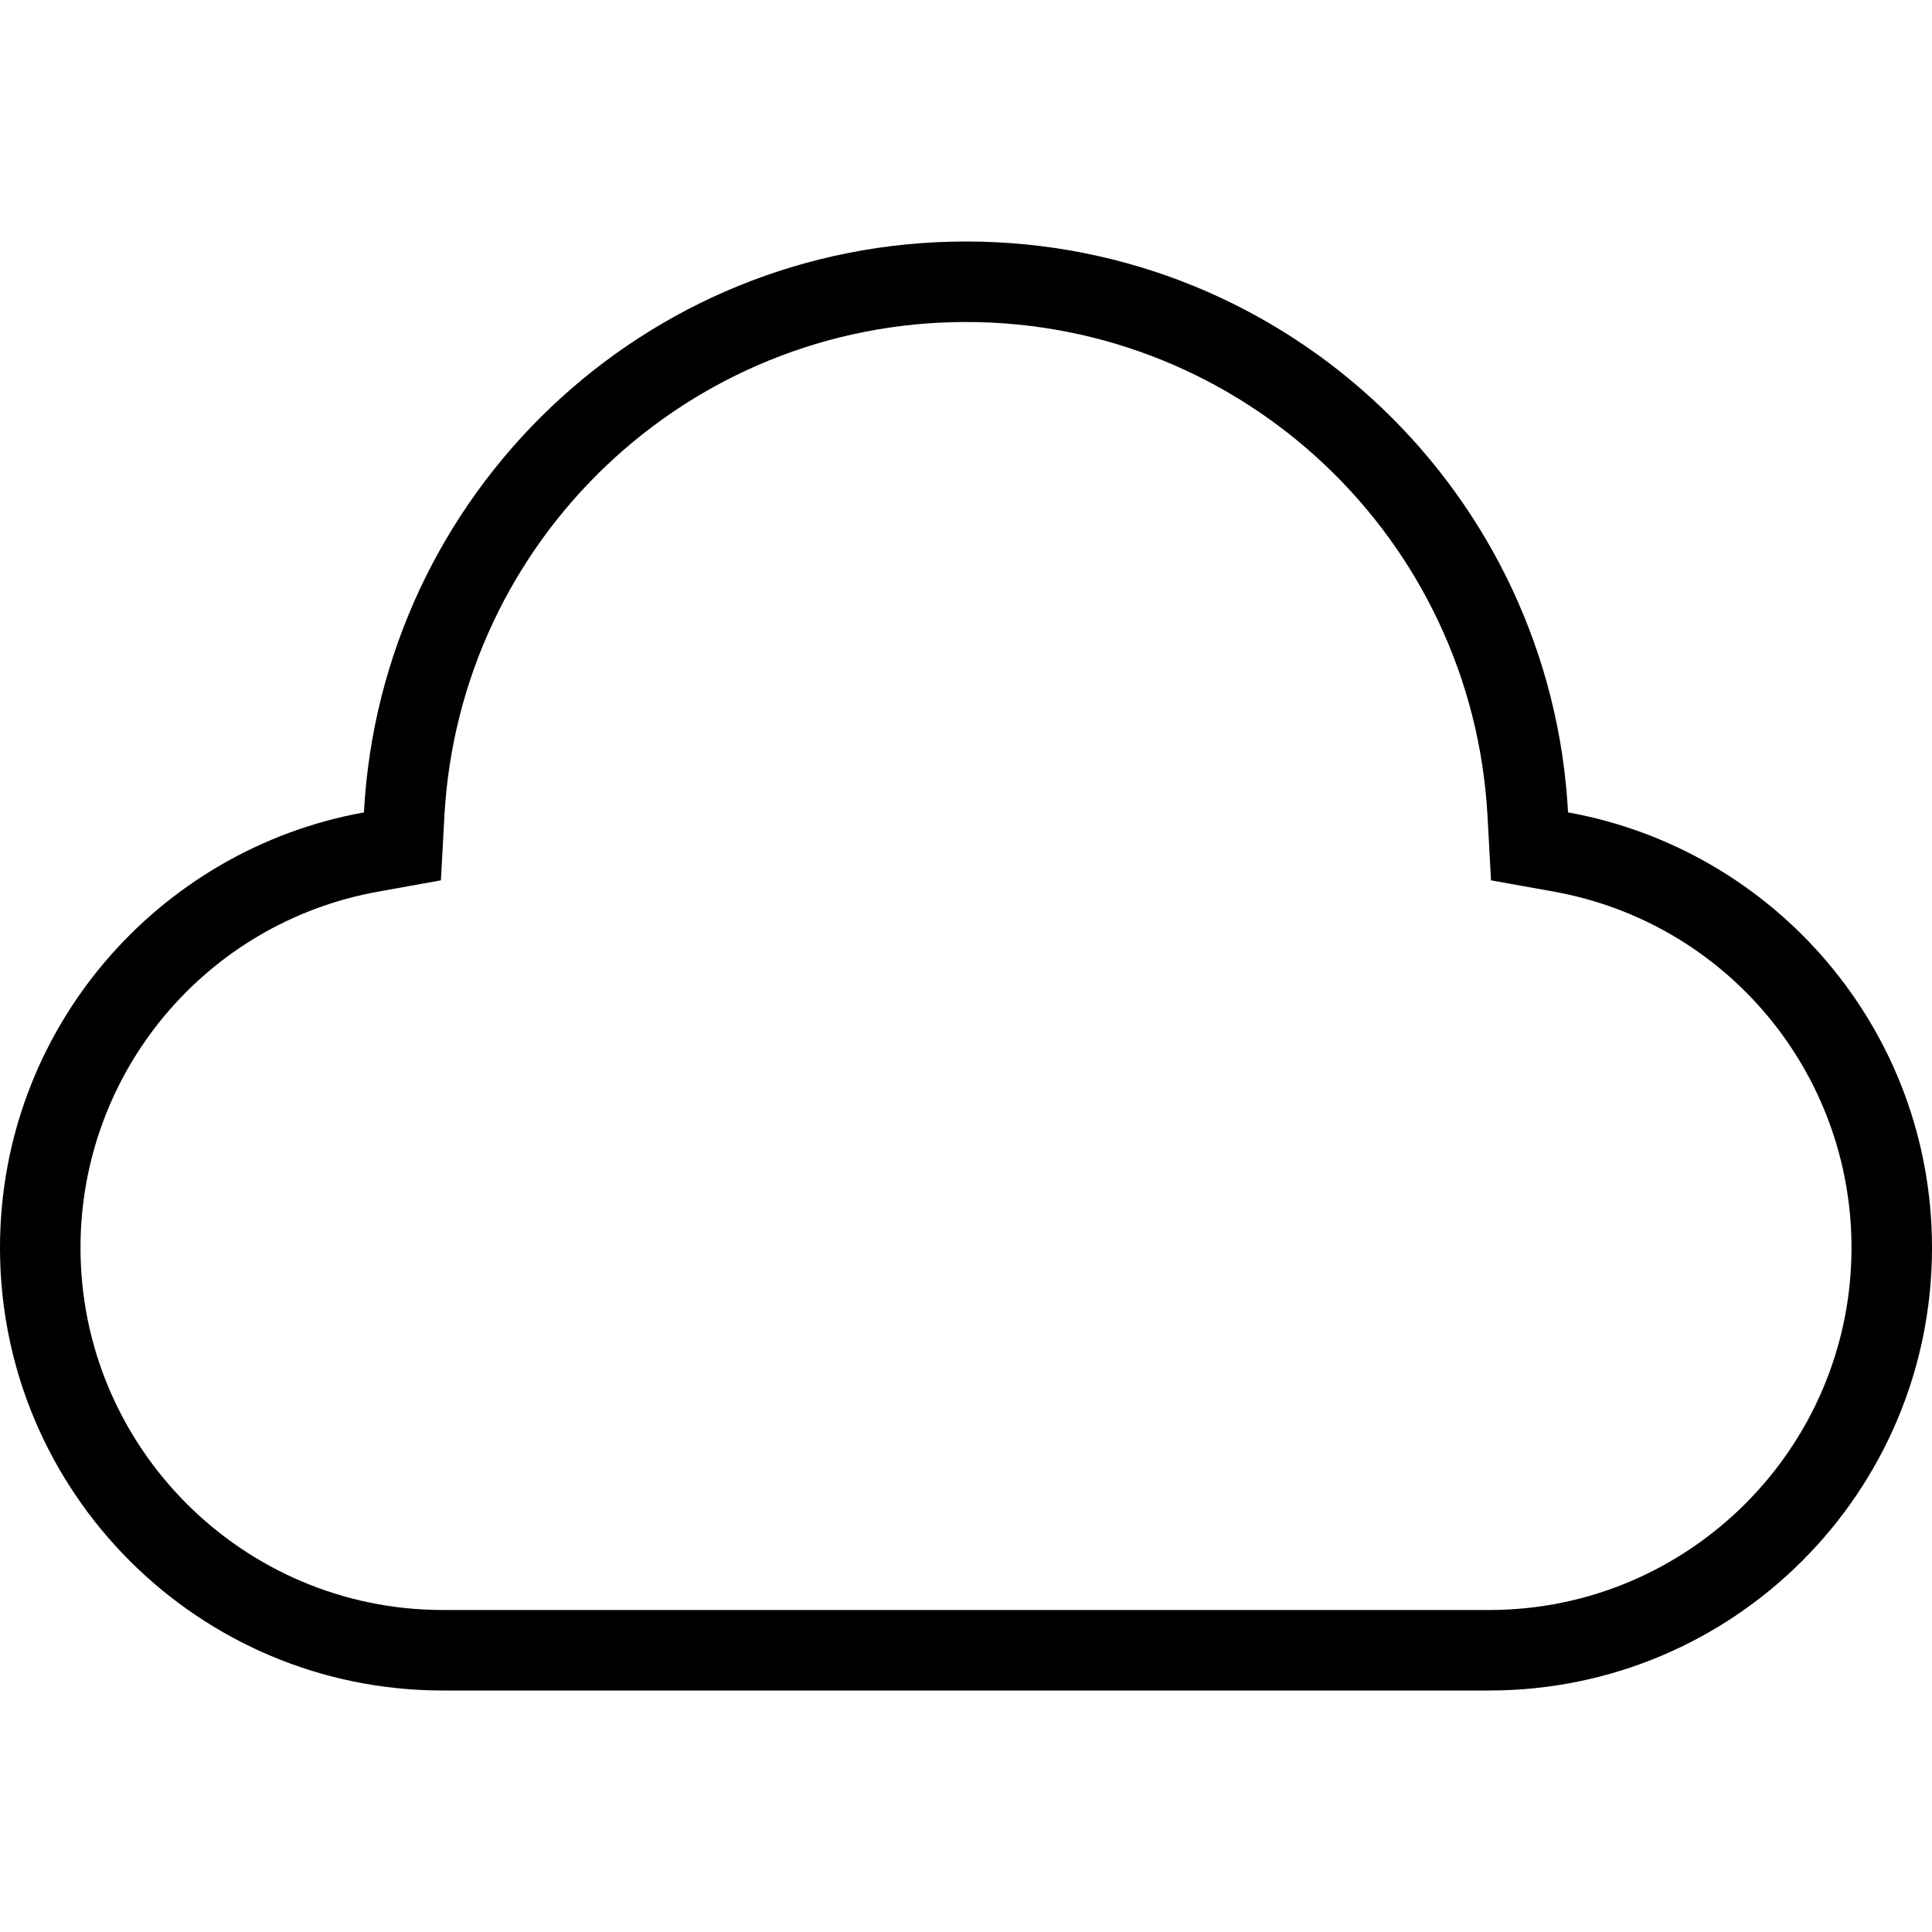
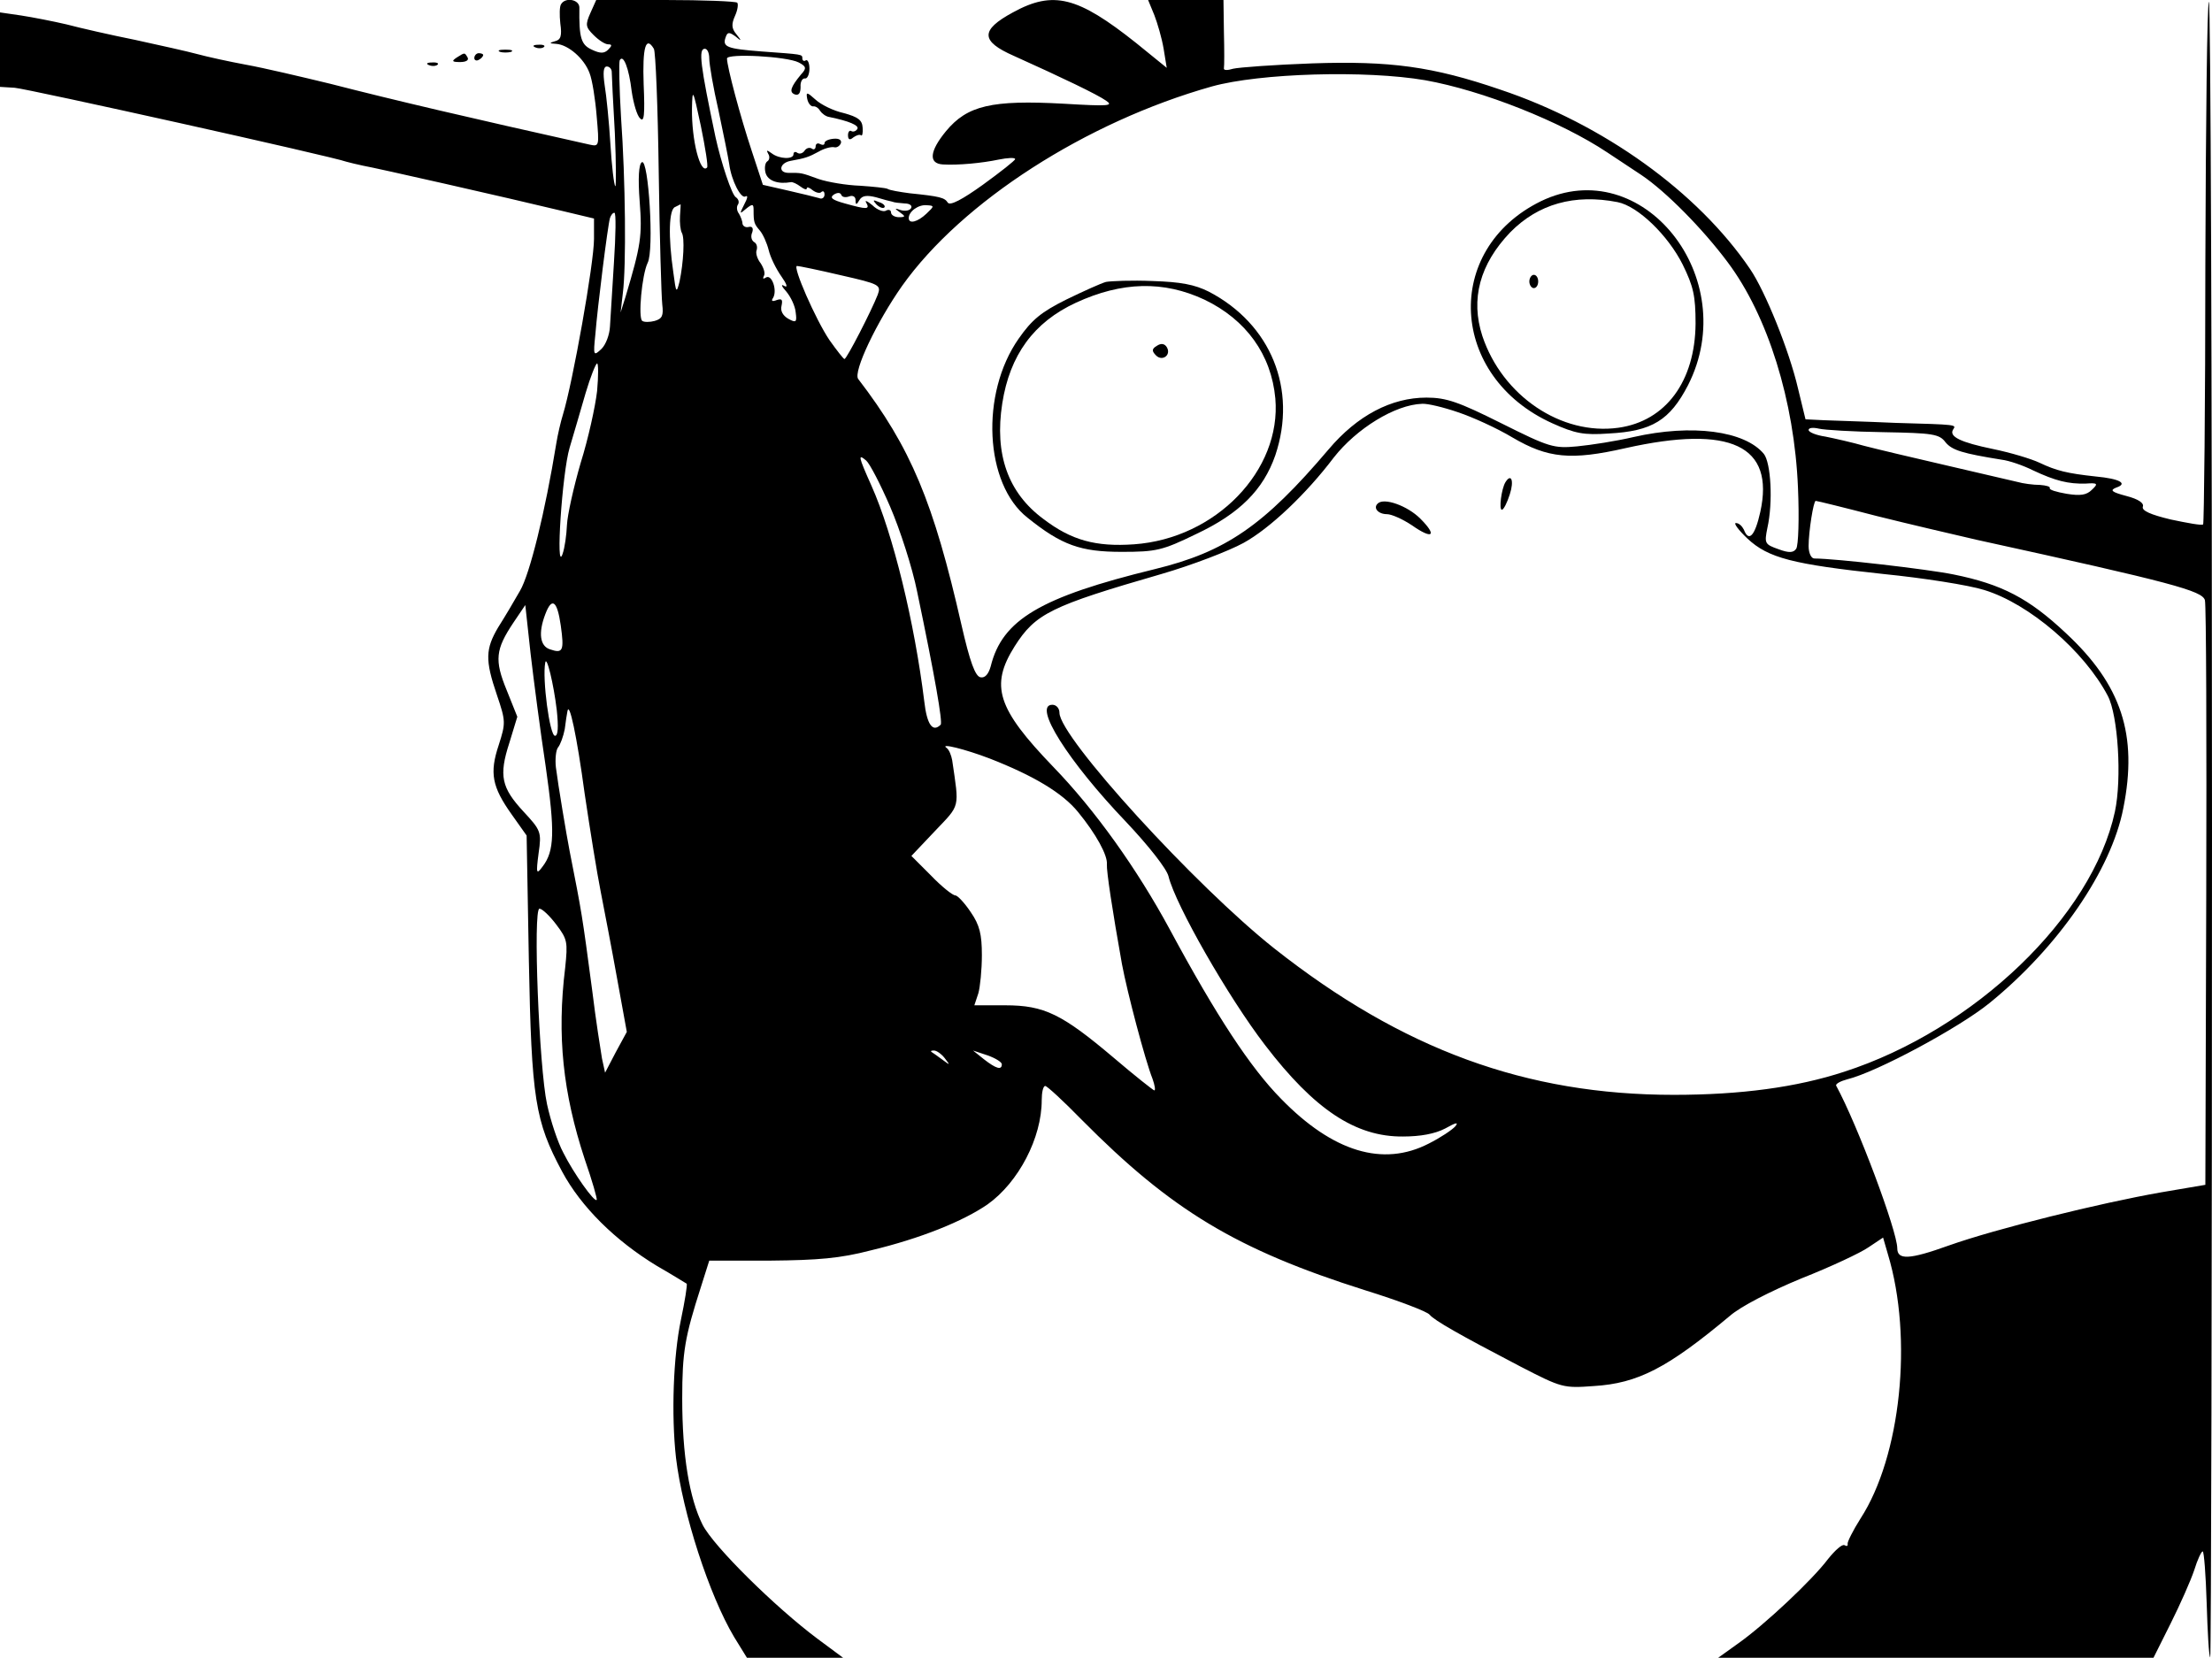
- <svg xmlns="http://www.w3.org/2000/svg" width="24" height="24" fill-rule="evenodd" clip-rule="evenodd">
-   <path d="M18.5 20h-13c-2.481 0-4.5-2.019-4.5-4.5 0-2.178 1.555-4.038 3.698-4.424l.779-.14.043-.79c.185-3.447 3.031-6.146 6.48-6.146 3.449 0 6.295 2.699 6.479 6.146l.043.79.78.14c2.142.386 3.698 2.246 3.698 4.424 0 2.481-2.019 4.5-4.5 4.5m.979-9.908c-.212-3.951-3.473-7.092-7.479-7.092s-7.267 3.141-7.479 7.092c-2.57.463-4.521 2.706-4.521 5.408 0 3.037 2.463 5.5 5.5 5.5h13c3.037 0 5.5-2.463 5.5-5.5 0-2.702-1.951-4.945-4.521-5.408" />
+ <svg xmlns="http://www.w3.org/2000/svg" version="1.0" width="499pt" height="374pt" viewBox="0 0 499 374" preserveAspectRatio="xMidYMid meet">
+   <g transform="translate(0,374) scale(0.1,-0.1)" fill="#000000" stroke="none">
+     <path d="M1266 3731 c-4 -5 -4 -25 -2 -44 4 -28 1 -37 -12 -40 -14 -4 -13 -5 3 -6 27 -2 63 -33 75 -66 6 -15 13 -59 16 -97 6 -69 6 -69 -17 -64 -273 61 -436 99 -584 137 -66 16 -151 36 -190 43 -38 7 -88 18 -110 24 -22 6 -85 20 -140 32 -55 11 -125 27 -155 35 -30 7 -76 16 -102 20 l-48 7 0 -84 0 -84 33 -2 c28 -2 717 -155 749 -167 7 -2 24 -6 38 -9 24 -4 316 -70 453 -103 l67 -16 0 -46 c0 -55 -48 -324 -70 -396 -5 -16 -12 -46 -15 -65 -25 -154 -60 -296 -82 -333 -13 -23 -35 -60 -49 -82 -29 -49 -30 -74 -3 -153 20 -59 20 -63 4 -113 -21 -63 -15 -94 29 -156 l34 -48 5 -280 c6 -315 14 -364 75 -478 43 -80 120 -156 214 -213 35 -20 65 -39 67 -40 2 -2 -4 -39 -13 -82 -17 -81 -22 -213 -11 -311 15 -125 75 -310 131 -404 l29 -47 109 0 108 0 -58 43 c-95 71 -234 208 -259 257 -30 60 -46 157 -46 285 0 105 6 139 42 251 l19 60 138 0 c107 1 157 5 226 23 113 27 209 66 264 104 70 50 122 150 122 235 0 17 3 32 8 32 4 0 41 -34 82 -76 202 -204 349 -293 640 -385 74 -23 140 -48 145 -55 11 -13 65 -44 205 -117 93 -48 97 -49 165 -44 100 6 167 41 307 158 25 22 92 56 162 85 66 26 134 58 151 70 l33 22 11 -38 c57 -189 29 -456 -62 -596 -17 -27 -30 -53 -29 -57 1 -5 -2 -6 -7 -3 -5 3 -21 -11 -37 -31 -36 -48 -144 -149 -202 -190 l-46 -33 491 0 491 0 39 78 c21 42 45 96 53 120 7 23 16 42 19 42 3 0 7 -53 9 -117 2 -65 5 -120 8 -122 2 -2 4 839 4 1869 0 1030 -3 1870 -7 1866 -4 -3 -7 -269 -8 -591 0 -321 -3 -586 -5 -588 -3 -3 -35 3 -73 11 -46 11 -66 20 -63 29 3 8 -10 17 -37 24 -34 9 -38 13 -23 19 27 9 8 20 -46 25 -65 7 -89 13 -127 31 -19 9 -66 23 -105 31 -73 15 -100 28 -90 44 7 11 12 11 -131 15 -66 3 -139 5 -161 6 l-41 2 -17 70 c-20 86 -74 219 -108 269 -118 174 -331 327 -564 405 -152 52 -248 65 -424 59 -85 -3 -165 -9 -178 -12 -13 -4 -22 -4 -21 1 1 5 1 42 0 82 l-1 72 -85 0 -85 0 14 -34 c7 -18 17 -52 21 -76 l7 -43 -69 56 c-132 105 -187 119 -278 69 -74 -40 -73 -65 2 -98 111 -50 188 -87 208 -101 18 -12 6 -13 -95 -7 -163 9 -218 -4 -266 -62 -37 -45 -40 -73 -7 -75 35 -2 88 3 126 11 20 4 37 5 37 1 0 -3 -33 -29 -73 -58 -46 -33 -74 -48 -79 -40 -7 11 -17 14 -86 21 -23 3 -46 7 -50 10 -4 2 -32 5 -62 7 -30 1 -72 8 -93 15 -41 15 -39 14 -68 14 -24 0 -21 22 4 27 34 6 42 9 64 21 12 7 27 11 34 10 6 -2 13 2 16 9 2 7 -4 11 -16 10 -12 -1 -21 -5 -21 -10 0 -4 -4 -5 -10 -2 -5 3 -10 1 -10 -5 0 -6 -4 -9 -9 -5 -5 3 -12 1 -16 -5 -4 -6 -11 -8 -16 -5 -5 4 -9 2 -9 -3 0 -12 -32 -11 -49 2 -11 8 -13 8 -8 -1 4 -6 3 -14 -2 -17 -5 -3 -7 -15 -4 -26 5 -18 28 -26 57 -21 4 1 14 -4 22 -10 8 -6 14 -8 14 -4 0 4 6 2 13 -4 8 -6 17 -8 20 -4 4 3 7 1 7 -6 0 -7 -6 -11 -12 -8 -7 2 -39 10 -70 17 l-57 13 -25 76 c-26 78 -56 191 -56 209 0 12 135 5 162 -9 17 -9 18 -13 5 -27 -24 -29 -27 -40 -14 -45 9 -3 13 3 13 17 -1 11 4 20 10 19 5 -1 10 9 10 22 0 13 -4 21 -8 19 -4 -3 -8 -1 -8 4 0 10 1 9 -93 16 -77 6 -88 10 -80 32 4 12 8 12 22 2 14 -12 15 -11 2 5 -11 13 -11 23 -3 41 6 13 8 27 5 30 -4 3 -76 6 -162 6 l-156 0 -13 -29 c-12 -27 -11 -32 7 -50 12 -12 26 -21 33 -21 9 0 9 -3 0 -12 -9 -9 -18 -9 -37 0 -24 11 -29 26 -28 95 0 18 -31 24 -41 8z m209 -101 c4 -6 9 -131 11 -278 2 -147 6 -281 8 -299 3 -25 0 -32 -17 -37 -11 -3 -24 -3 -28 0 -10 6 -1 104 12 131 15 28 2 236 -13 227 -7 -4 -9 -36 -5 -88 6 -78 3 -99 -32 -216 l-11 -35 5 43 c8 62 6 256 -4 397 -4 66 -5 124 -3 129 8 15 21 -18 27 -70 4 -27 12 -55 19 -61 9 -10 11 7 8 77 -3 84 5 110 23 80z m125 -22 c0 -13 9 -66 21 -118 11 -52 22 -106 24 -120 5 -38 27 -80 37 -73 6 3 4 -5 -3 -18 -11 -22 -11 -23 4 -10 15 12 17 11 17 -3 0 -27 1 -31 14 -46 7 -8 16 -28 20 -44 4 -17 17 -43 29 -60 12 -17 15 -26 6 -21 -8 5 -6 -1 5 -13 10 -12 20 -33 21 -47 3 -22 1 -24 -17 -14 -12 7 -18 18 -15 29 3 14 1 17 -11 13 -10 -4 -13 -2 -8 5 10 17 -3 54 -16 46 -6 -4 -8 -3 -5 3 4 6 0 18 -7 29 -8 10 -12 24 -9 30 2 7 0 15 -6 18 -6 4 -8 13 -4 22 3 9 0 14 -8 12 -7 -2 -13 2 -14 7 0 6 -4 16 -8 23 -5 6 -6 16 -2 21 3 5 1 12 -5 16 -9 5 -33 77 -46 136 -34 162 -39 199 -24 199 6 0 10 -10 10 -22z m-220 -30 c0 -7 3 -69 7 -138 3 -69 3 -123 1 -120 -3 3 -8 46 -11 95 -3 50 -9 109 -13 133 -4 28 -3 42 5 42 6 0 11 -6 11 -12z m1835 -19 c129 -23 306 -93 411 -163 21 -14 56 -37 77 -51 55 -37 138 -121 194 -196 91 -121 151 -314 159 -509 3 -69 1 -131 -4 -138 -6 -9 -16 -10 -40 -1 -31 11 -32 13 -25 48 13 58 8 147 -8 167 -43 52 -162 68 -294 38 -38 -9 -96 -18 -127 -21 -53 -5 -63 -2 -171 52 -96 48 -124 58 -169 58 -79 0 -156 -40 -221 -117 -146 -172 -232 -231 -392 -270 -258 -63 -344 -114 -370 -219 -5 -18 -13 -27 -23 -25 -12 2 -24 35 -43 118 -63 277 -114 400 -233 555 -12 16 42 129 99 210 135 190 415 370 699 450 108 30 347 37 481 14z m-1620 -197 c-15 -16 -35 61 -34 133 1 47 2 45 20 -39 10 -49 17 -92 14 -94z m321 -65 c8 3 14 -1 14 -8 0 -12 2 -12 9 0 6 10 17 11 37 6 16 -5 32 -9 37 -10 4 -2 16 -3 28 -4 11 0 18 -5 14 -11 -3 -5 -13 -7 -23 -4 -14 5 -15 4 -2 -5 13 -9 13 -11 -2 -11 -10 0 -18 5 -18 11 0 5 -5 7 -11 4 -5 -4 -20 1 -31 12 -12 10 -18 12 -14 6 9 -16 2 -16 -48 -2 -29 8 -35 13 -25 20 8 5 15 5 17 -1 2 -5 10 -6 18 -3z m-382 -44 c-1 -16 1 -32 4 -38 7 -11 4 -67 -5 -110 -7 -28 -8 -26 -14 20 -12 82 -10 143 4 148 6 3 12 6 12 6 1 1 0 -11 -1 -26z m556 5 c-20 -19 -40 -24 -40 -10 0 15 22 31 41 29 17 -1 17 -2 -1 -19z m-705 -110 c-4 -62 -8 -127 -9 -145 -1 -18 -9 -40 -19 -50 -18 -17 -19 -16 -14 32 5 63 28 246 33 263 2 6 6 12 10 12 4 0 3 -51 -1 -112z m512 -29 c88 -20 91 -22 83 -44 -14 -36 -70 -145 -75 -145 -2 0 -17 19 -34 43 -31 46 -84 167 -73 167 4 0 48 -9 99 -21z m-550 -261 c-4 -35 -20 -108 -37 -162 -16 -55 -30 -118 -31 -140 -1 -23 -5 -52 -10 -66 -16 -46 -1 183 16 240 9 30 25 85 36 123 11 37 23 67 26 67 3 0 3 -28 0 -62z m1942 -48 c33 -11 88 -36 123 -57 80 -47 132 -52 255 -24 237 53 337 6 304 -144 -12 -54 -26 -69 -37 -40 -4 8 -11 15 -18 15 -6 0 6 -16 26 -35 47 -44 102 -58 307 -80 90 -9 192 -25 227 -36 102 -31 226 -138 279 -239 23 -44 32 -186 16 -261 -51 -237 -317 -492 -611 -587 -107 -35 -233 -52 -384 -52 -333 0 -612 102 -901 330 -177 140 -485 477 -485 532 0 10 -7 18 -16 18 -45 0 35 -127 167 -265 50 -53 91 -105 95 -122 16 -65 135 -273 218 -381 111 -145 204 -207 311 -206 39 0 72 6 95 18 25 14 31 15 23 5 -7 -8 -34 -26 -60 -39 -103 -53 -216 -19 -333 101 -69 70 -146 187 -251 382 -74 137 -169 270 -263 367 -127 132 -143 183 -87 272 47 74 82 91 331 163 69 20 152 52 185 70 60 33 142 111 204 193 51 65 138 119 199 121 12 1 49 -8 81 -19z m960 -45 c111 -2 126 -4 140 -23 15 -18 39 -25 126 -39 17 -2 49 -13 71 -24 51 -24 80 -31 119 -30 27 2 29 0 14 -14 -12 -12 -26 -14 -57 -9 -23 4 -40 9 -38 13 2 3 -8 6 -22 7 -15 0 -38 3 -52 7 -14 3 -85 20 -159 37 -74 17 -158 37 -185 44 -28 8 -68 17 -88 21 -21 3 -38 10 -38 15 0 5 10 6 23 3 12 -3 78 -7 146 -8z m-2241 -168 c22 -51 50 -137 61 -192 40 -191 58 -295 53 -300 -18 -18 -31 0 -37 53 -22 178 -70 376 -119 486 -30 67 -31 73 -12 57 8 -7 32 -53 54 -104z m2225 -21 c72 -18 175 -42 227 -54 443 -97 508 -115 514 -136 3 -12 4 -313 3 -670 l-2 -649 -100 -17 c-137 -24 -372 -82 -479 -120 -89 -32 -116 -33 -116 -6 0 38 -89 277 -138 367 -1 4 10 10 25 14 66 16 252 116 321 172 155 126 275 300 302 440 33 165 -4 278 -130 395 -83 78 -144 110 -253 132 -59 12 -267 36 -314 36 -7 0 -13 12 -13 28 0 33 11 102 16 102 3 0 64 -15 137 -34z m-2968 -247 c8 -57 5 -64 -24 -54 -23 7 -27 37 -11 79 15 40 27 31 35 -25z m-34 -318 c21 -147 20 -191 -7 -226 -14 -19 -15 -16 -9 30 7 48 5 52 -34 94 -50 54 -56 81 -32 155 l18 59 -24 60 c-28 68 -25 92 15 152 l27 40 12 -110 c7 -60 22 -175 34 -254z m25 127 c4 -38 3 -58 -4 -58 -12 0 -29 129 -22 165 3 18 19 -48 26 -107z m63 -189 c12 -81 28 -180 36 -220 8 -41 25 -129 37 -196 l22 -121 -25 -46 -24 -46 -7 32 c-3 18 -14 87 -22 153 -23 173 -23 173 -51 315 -7 36 -26 149 -31 189 -2 18 0 39 5 45 5 6 12 25 15 41 2 17 5 35 6 40 4 25 21 -53 39 -186z m913 80 c100 -39 165 -78 200 -121 41 -50 67 -98 65 -118 -1 -15 12 -102 34 -225 12 -64 52 -216 69 -259 5 -14 7 -26 4 -26 -2 0 -44 33 -92 74 -116 98 -156 118 -244 118 l-70 0 9 27 c4 14 8 53 8 86 0 47 -5 68 -25 97 -14 21 -30 38 -35 38 -6 0 -31 20 -55 45 l-44 44 53 56 c58 61 55 50 39 160 -2 11 -7 24 -13 28 -15 11 42 -3 97 -24z m-977 -375 c25 -33 26 -39 20 -97 -19 -154 -5 -283 44 -432 17 -49 29 -91 27 -92 -5 -6 -52 60 -75 106 -13 24 -29 73 -37 110 -18 83 -32 441 -17 441 6 0 23 -16 38 -36z m876 -301 c13 -17 13 -17 -6 -3 -11 8 -22 16 -24 17 -2 2 0 3 6 3 6 0 17 -8 24 -17z m129 -14 c0 -14 -13 -10 -40 11 l-25 20 33 -11 c17 -6 32 -15 32 -20z" />
+     <path d="M3476 3286 c-222 -109 -207 -396 26 -501 51 -23 71 -27 127 -23 98 5 138 30 179 109 123 242 -103 526 -332 415z m173 -2 c46 -9 114 -75 147 -141 24 -49 29 -70 29 -133 -1 -130 -67 -220 -174 -235 -129 -18 -262 72 -307 207 -27 83 -6 162 63 234 63 64 145 87 242 68z" />
+     <path d="M3450 3105 c0 -8 5 -15 10 -15 6 0 10 7 10 15 0 8 -4 15 -10 15 -5 0 -10 -7 -10 -15z" />
+     <path d="M2495 3104 c-11 -3 -51 -21 -90 -40 -56 -28 -77 -45 -107 -88 -87 -124 -77 -328 20 -404 77 -62 120 -77 212 -77 78 0 92 3 168 40 98 46 152 100 179 178 50 149 -10 296 -150 369 -32 16 -63 22 -127 24 -47 2 -94 0 -105 -2z m222 -40 c94 -45 151 -124 160 -223 14 -162 -134 -316 -319 -329 -86 -6 -141 9 -204 57 -80 59 -111 146 -93 261 17 109 71 183 166 227 104 48 198 50 290 7z" />
+     <path d="M2610 2960 c-12 -7 -12 -12 -2 -22 14 -14 35 1 24 19 -5 8 -13 9 -22 3z" />
+     <path d="M1977 3279 c7 -7 15 -10 18 -7 3 3 -2 9 -12 12 -14 6 -15 5 -6 -5z" />
+     <path d="M3396 2652 c-9 -15 -15 -62 -8 -62 4 0 12 16 18 35 10 31 3 48 -10 27z" />
+     <path d="M3108 2604 c-11 -10 1 -24 21 -24 10 0 35 -11 56 -25 47 -33 58 -24 19 15 -29 29 -82 48 -96 34z" />
+     <path d="M1208 3633 c7 -3 16 -2 19 1 4 3 -2 6 -13 5 -11 0 -14 -3 -6 -6z" />
+     <path d="M1128 3623 c6 -2 18 -2 25 0 6 3 1 5 -13 5 -14 0 -19 -2 -12 -5z" />
+     <path d="M1030 3610 c-12 -8 -10 -10 8 -10 13 0 20 4 17 10 -7 12 -6 12 -25 0z" />
+     <path d="M1070 3609 c0 -5 5 -7 10 -4 6 3 10 8 10 11 0 2 -4 4 -10 4 -5 0 -10 -5 -10 -11z" />
+     <path d="M968 3593 c7 -3 16 -2 19 1 4 3 -2 6 -13 5 -11 0 -14 -3 -6 -6z" />
+     <path d="M1821 3517 c2 -10 8 -17 13 -17 5 1 12 -3 16 -10 4 -6 13 -13 21 -14 44 -9 68 -19 63 -27 -3 -5 -9 -7 -13 -5 -4 3 -8 -1 -8 -9 0 -10 4 -12 12 -5 7 5 14 7 17 5 3 -3 5 4 4 17 -1 17 -10 24 -43 33 -23 5 -51 19 -63 30 -20 18 -22 18 -19 2z" />
+   </g>
</svg>
